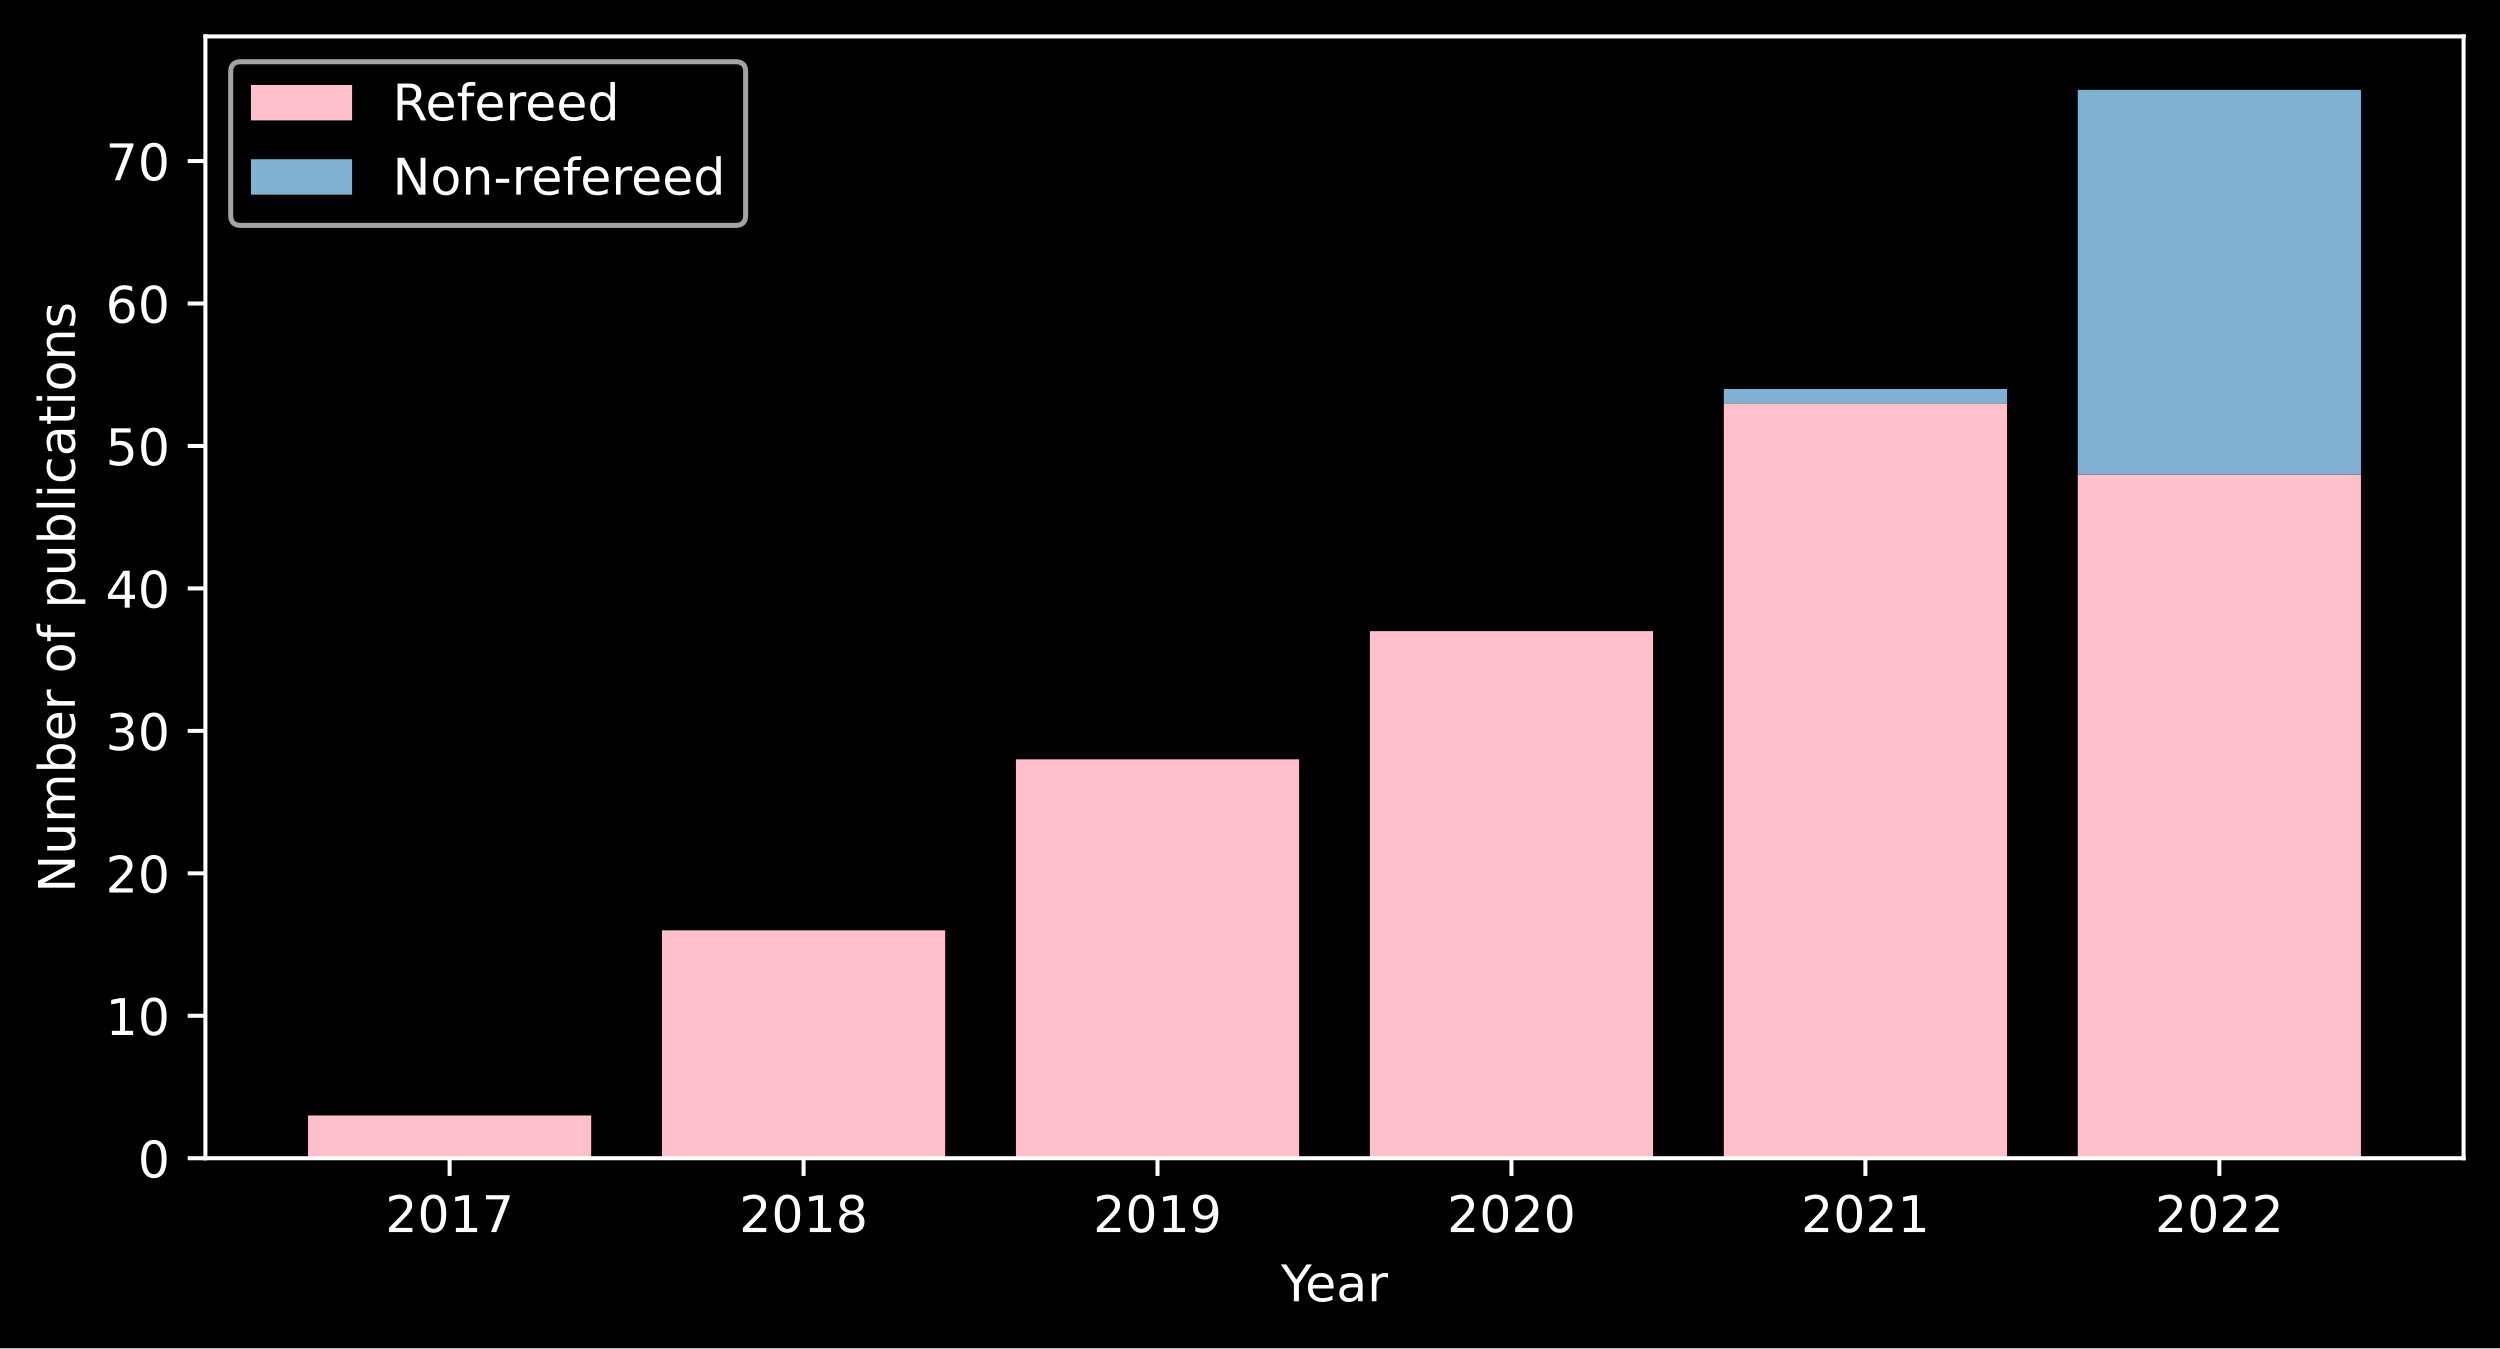
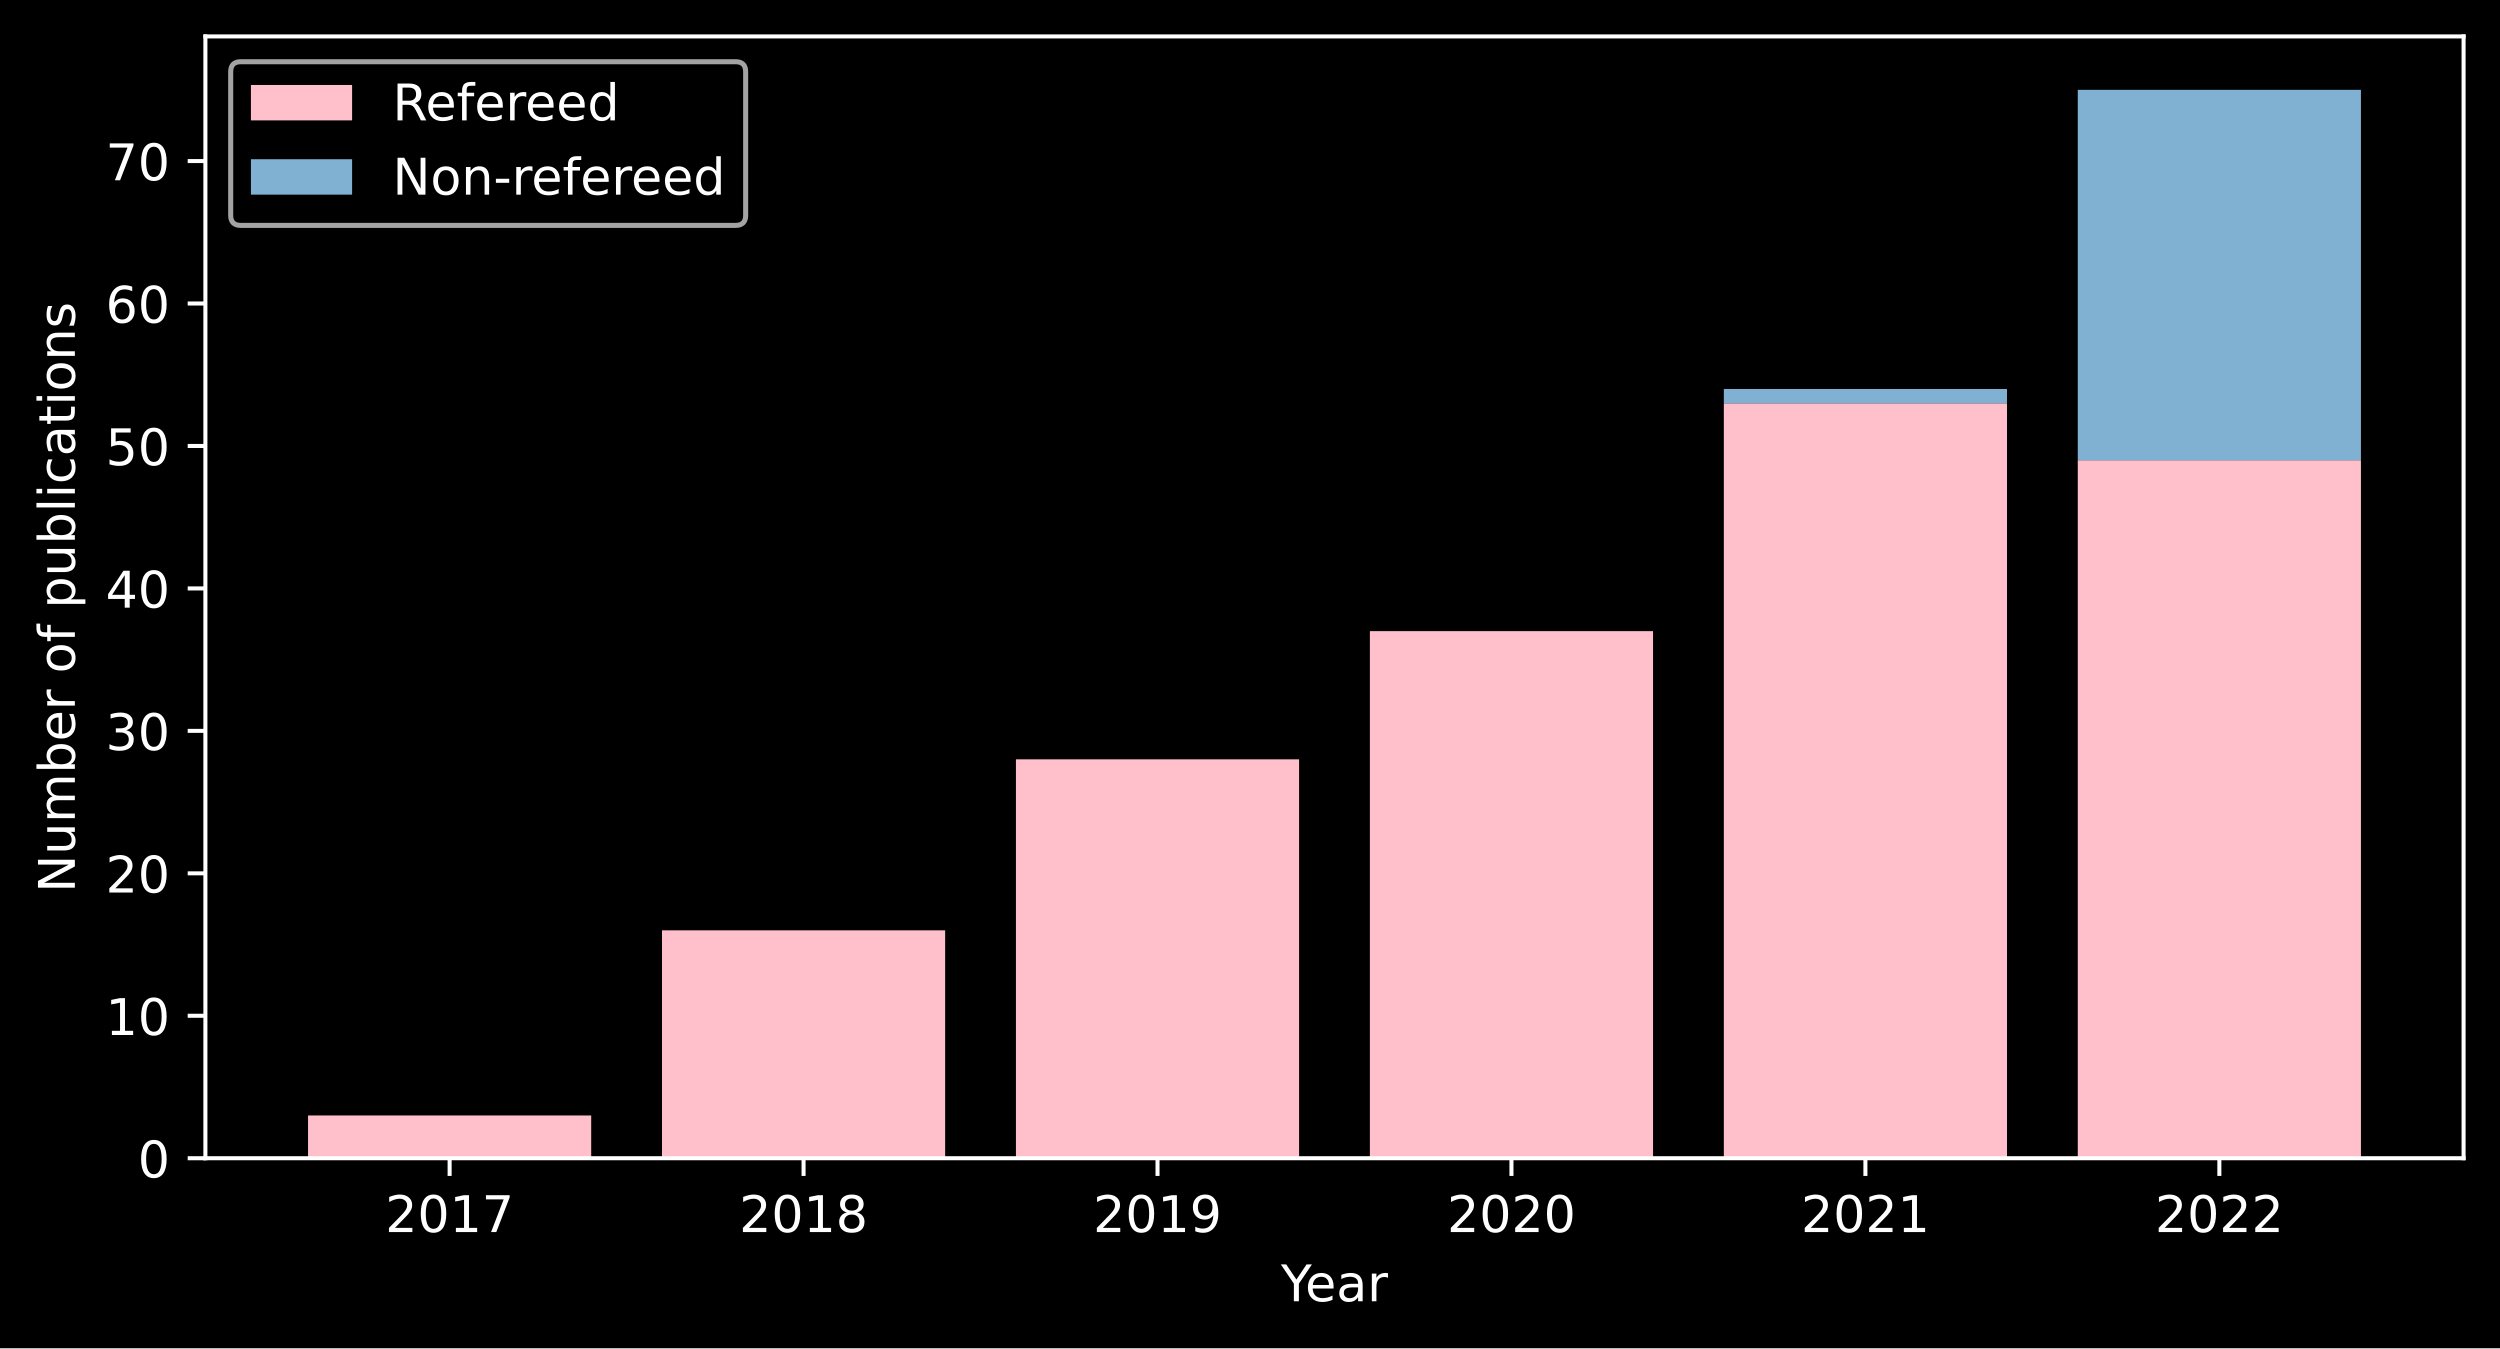
<svg xmlns="http://www.w3.org/2000/svg" xmlns:xlink="http://www.w3.org/1999/xlink" width="494.203pt" height="266.516pt" viewBox="0 0 494.203 266.516" version="1.1">
  <defs>
    <style type="text/css">*{stroke-linejoin: round; stroke-linecap: butt}</style>
  </defs>
  <g id="figure_1">
    <g id="patch_1">
      <path d="M 0 266.516  L 494.203 266.516  L 494.203 0  L 0 0  z " />
    </g>
    <g id="axes_1">
      <g id="patch_2">
        <path d="M 40.603 228.96  L 487.003 228.96  L 487.003 7.2  L 40.603 7.2  z " />
      </g>
      <g id="patch_3">
-         <path d="M 410.737 228.96  L 466.712 228.96  L 466.712 93.792  L 410.737 93.792  z " clip-path="url(#p5347e12f03)" style="fill: #ffc0cb" />
+         <path d="M 410.737 228.96  L 466.712 228.96  L 466.712 90.976  L 410.737 90.976  z " clip-path="url(#ped2f31fbab)" style="fill: #ffc0cb" />
      </g>
      <g id="patch_4">
-         <path d="M 340.769 228.96  L 396.744 228.96  L 396.744 79.712  L 340.769 79.712  z " clip-path="url(#p5347e12f03)" style="fill: #ffc0cb" />
+         <path d="M 340.769 228.96  L 396.744 228.96  L 396.744 79.712  L 340.769 79.712  z " clip-path="url(#ped2f31fbab)" style="fill: #ffc0cb" />
      </g>
      <g id="patch_5">
-         <path d="M 270.8 228.96  L 326.775 228.96  L 326.775 124.768  L 270.8 124.768  z " clip-path="url(#p5347e12f03)" style="fill: #ffc0cb" />
+         <path d="M 270.8 228.96  L 326.775 228.96  L 326.775 124.768  L 270.8 124.768  z " clip-path="url(#ped2f31fbab)" style="fill: #ffc0cb" />
      </g>
      <g id="patch_6">
-         <path d="M 200.831 228.96  L 256.806 228.96  L 256.806 150.112  L 200.831 150.112  z " clip-path="url(#p5347e12f03)" style="fill: #ffc0cb" />
+         <path d="M 200.831 228.96  L 256.806 228.96  L 256.806 150.112  L 200.831 150.112  z " clip-path="url(#ped2f31fbab)" style="fill: #ffc0cb" />
      </g>
      <g id="patch_7">
-         <path d="M 130.863 228.96  L 186.838 228.96  L 186.838 183.904  L 130.863 183.904  z " clip-path="url(#p5347e12f03)" style="fill: #ffc0cb" />
+         <path d="M 130.863 228.96  L 186.838 228.96  L 186.838 183.904  L 130.863 183.904  z " clip-path="url(#ped2f31fbab)" style="fill: #ffc0cb" />
      </g>
      <g id="patch_8">
-         <path d="M 60.894 228.96  L 116.869 228.96  L 116.869 220.512  L 60.894 220.512  z " clip-path="url(#p5347e12f03)" style="fill: #ffc0cb" />
+         <path d="M 60.894 228.96  L 116.869 228.96  L 116.869 220.512  L 60.894 220.512  z " clip-path="url(#ped2f31fbab)" style="fill: #ffc0cb" />
      </g>
      <g id="patch_9">
-         <path d="M 410.737 93.792  L 466.712 93.792  L 466.712 17.76  L 410.737 17.76  z " clip-path="url(#p5347e12f03)" style="fill: #81b1d2" />
+         <path d="M 410.737 90.976  L 466.712 90.976  L 466.712 17.76  L 410.737 17.76  z " clip-path="url(#ped2f31fbab)" style="fill: #81b1d2" />
      </g>
      <g id="patch_10">
-         <path d="M 340.769 79.712  L 396.744 79.712  L 396.744 76.896  L 340.769 76.896  z " clip-path="url(#p5347e12f03)" style="fill: #81b1d2" />
+         <path d="M 340.769 79.712  L 396.744 79.712  L 396.744 76.896  L 340.769 76.896  z " clip-path="url(#ped2f31fbab)" style="fill: #81b1d2" />
      </g>
      <g id="patch_11">
-         <path d="M 270.8 124.768  L 326.775 124.768  L 326.775 124.768  L 270.8 124.768  z " clip-path="url(#p5347e12f03)" style="fill: #81b1d2" />
+         <path d="M 270.8 124.768  L 326.775 124.768  L 326.775 124.768  L 270.8 124.768  z " clip-path="url(#ped2f31fbab)" style="fill: #81b1d2" />
      </g>
      <g id="patch_12">
-         <path d="M 200.831 150.112  L 256.806 150.112  L 256.806 150.112  L 200.831 150.112  z " clip-path="url(#p5347e12f03)" style="fill: #81b1d2" />
+         <path d="M 200.831 150.112  L 256.806 150.112  L 256.806 150.112  L 200.831 150.112  z " clip-path="url(#ped2f31fbab)" style="fill: #81b1d2" />
      </g>
      <g id="patch_13">
-         <path d="M 130.863 183.904  L 186.838 183.904  L 186.838 183.904  L 130.863 183.904  z " clip-path="url(#p5347e12f03)" style="fill: #81b1d2" />
+         <path d="M 130.863 183.904  L 186.838 183.904  L 186.838 183.904  L 130.863 183.904  z " clip-path="url(#ped2f31fbab)" style="fill: #81b1d2" />
      </g>
      <g id="patch_14">
-         <path d="M 60.894 220.512  L 116.869 220.512  L 116.869 220.512  L 60.894 220.512  z " clip-path="url(#p5347e12f03)" style="fill: #81b1d2" />
+         <path d="M 60.894 220.512  L 116.869 220.512  L 116.869 220.512  L 60.894 220.512  z " clip-path="url(#ped2f31fbab)" style="fill: #81b1d2" />
      </g>
      <g id="matplotlib.axis_1">
        <g id="xtick_1">
          <g id="line2d_1">
            <defs>
-               <path id="m7756081370" d="M 0 0  L 0 3.5  " style="stroke: #ffffff; stroke-width: 0.8" />
-             </defs>
-             <g>
-               <use xlink:href="#m7756081370" x="438.725" y="228.96" style="fill: #ffffff; stroke: #ffffff; stroke-width: 0.8" />
+               <path id="mdf591e18d3" d="M 0 0  L 0 3.5  " style="stroke: #ffffff; stroke-width: 0.8" />
+             </defs>
+             <g>
+               <use xlink:href="#mdf591e18d3" x="438.725" y="228.96" style="fill: #ffffff; stroke: #ffffff; stroke-width: 0.8" />
            </g>
          </g>
          <g id="text_1">
            <g style="fill: #ffffff" transform="translate(425.9998 243.5584) scale(0.1 -0.1)">
              <defs>
                <path id="DejaVuSans-32" d="M 1228 531  L 3431 531  L 3431 0  L 469 0  L 469 531  Q 828 903 1448 1529  Q 2069 2156 2228 2338  Q 2531 2678 2651 2914  Q 2772 3150 2772 3378  Q 2772 3750 2511 3984  Q 2250 4219 1831 4219  Q 1534 4219 1204 4116  Q 875 4013 500 3803  L 500 4441  Q 881 4594 1212 4672  Q 1544 4750 1819 4750  Q 2544 4750 2975 4387  Q 3406 4025 3406 3419  Q 3406 3131 3298 2873  Q 3191 2616 2906 2266  Q 2828 2175 2409 1742  Q 1991 1309 1228 531  z " transform="scale(0.015625)" />
                <path id="DejaVuSans-30" d="M 2034 4250  Q 1547 4250 1301 3770  Q 1056 3291 1056 2328  Q 1056 1369 1301 889  Q 1547 409 2034 409  Q 2525 409 2770 889  Q 3016 1369 3016 2328  Q 3016 3291 2770 3770  Q 2525 4250 2034 4250  z M 2034 4750  Q 2819 4750 3233 4129  Q 3647 3509 3647 2328  Q 3647 1150 3233 529  Q 2819 -91 2034 -91  Q 1250 -91 836 529  Q 422 1150 422 2328  Q 422 3509 836 4129  Q 1250 4750 2034 4750  z " transform="scale(0.015625)" />
              </defs>
              <use xlink:href="#DejaVuSans-32" />
              <use xlink:href="#DejaVuSans-30" x="63.623" />
              <use xlink:href="#DejaVuSans-32" x="127.246" />
              <use xlink:href="#DejaVuSans-32" x="190.869" />
            </g>
          </g>
        </g>
        <g id="xtick_2">
          <g id="line2d_2">
            <g>
-               <use xlink:href="#m7756081370" x="368.756" y="228.96" style="fill: #ffffff; stroke: #ffffff; stroke-width: 0.8" />
+               <use xlink:href="#mdf591e18d3" x="368.756" y="228.96" style="fill: #ffffff; stroke: #ffffff; stroke-width: 0.8" />
            </g>
          </g>
          <g id="text_2">
            <g style="fill: #ffffff" transform="translate(356.0311 243.5584) scale(0.1 -0.1)">
              <defs>
                <path id="DejaVuSans-31" d="M 794 531  L 1825 531  L 1825 4091  L 703 3866  L 703 4441  L 1819 4666  L 2450 4666  L 2450 531  L 3481 531  L 3481 0  L 794 0  L 794 531  z " transform="scale(0.015625)" />
              </defs>
              <use xlink:href="#DejaVuSans-32" />
              <use xlink:href="#DejaVuSans-30" x="63.623" />
              <use xlink:href="#DejaVuSans-32" x="127.246" />
              <use xlink:href="#DejaVuSans-31" x="190.869" />
            </g>
          </g>
        </g>
        <g id="xtick_3">
          <g id="line2d_3">
            <g>
-               <use xlink:href="#m7756081370" x="298.787" y="228.96" style="fill: #ffffff; stroke: #ffffff; stroke-width: 0.8" />
+               <use xlink:href="#mdf591e18d3" x="298.787" y="228.96" style="fill: #ffffff; stroke: #ffffff; stroke-width: 0.8" />
            </g>
          </g>
          <g id="text_3">
            <g style="fill: #ffffff" transform="translate(286.0625 243.5584) scale(0.1 -0.1)">
              <use xlink:href="#DejaVuSans-32" />
              <use xlink:href="#DejaVuSans-30" x="63.623" />
              <use xlink:href="#DejaVuSans-32" x="127.246" />
              <use xlink:href="#DejaVuSans-30" x="190.869" />
            </g>
          </g>
        </g>
        <g id="xtick_4">
          <g id="line2d_4">
            <g>
-               <use xlink:href="#m7756081370" x="228.819" y="228.96" style="fill: #ffffff; stroke: #ffffff; stroke-width: 0.8" />
+               <use xlink:href="#mdf591e18d3" x="228.819" y="228.96" style="fill: #ffffff; stroke: #ffffff; stroke-width: 0.8" />
            </g>
          </g>
          <g id="text_4">
            <g style="fill: #ffffff" transform="translate(216.0938 243.5584) scale(0.1 -0.1)">
              <defs>
                <path id="DejaVuSans-39" d="M 703 97  L 703 672  Q 941 559 1184 500  Q 1428 441 1663 441  Q 2288 441 2617 861  Q 2947 1281 2994 2138  Q 2813 1869 2534 1725  Q 2256 1581 1919 1581  Q 1219 1581 811 2004  Q 403 2428 403 3163  Q 403 3881 828 4315  Q 1253 4750 1959 4750  Q 2769 4750 3195 4129  Q 3622 3509 3622 2328  Q 3622 1225 3098 567  Q 2575 -91 1691 -91  Q 1453 -91 1209 -44  Q 966 3 703 97  z M 1959 2075  Q 2384 2075 2632 2365  Q 2881 2656 2881 3163  Q 2881 3666 2632 3958  Q 2384 4250 1959 4250  Q 1534 4250 1286 3958  Q 1038 3666 1038 3163  Q 1038 2656 1286 2365  Q 1534 2075 1959 2075  z " transform="scale(0.015625)" />
              </defs>
              <use xlink:href="#DejaVuSans-32" />
              <use xlink:href="#DejaVuSans-30" x="63.623" />
              <use xlink:href="#DejaVuSans-31" x="127.246" />
              <use xlink:href="#DejaVuSans-39" x="190.869" />
            </g>
          </g>
        </g>
        <g id="xtick_5">
          <g id="line2d_5">
            <g>
-               <use xlink:href="#m7756081370" x="158.85" y="228.96" style="fill: #ffffff; stroke: #ffffff; stroke-width: 0.8" />
+               <use xlink:href="#mdf591e18d3" x="158.85" y="228.96" style="fill: #ffffff; stroke: #ffffff; stroke-width: 0.8" />
            </g>
          </g>
          <g id="text_5">
            <g style="fill: #ffffff" transform="translate(146.1251 243.5584) scale(0.1 -0.1)">
              <defs>
                <path id="DejaVuSans-38" d="M 2034 2216  Q 1584 2216 1326 1975  Q 1069 1734 1069 1313  Q 1069 891 1326 650  Q 1584 409 2034 409  Q 2484 409 2743 651  Q 3003 894 3003 1313  Q 3003 1734 2745 1975  Q 2488 2216 2034 2216  z M 1403 2484  Q 997 2584 770 2862  Q 544 3141 544 3541  Q 544 4100 942 4425  Q 1341 4750 2034 4750  Q 2731 4750 3128 4425  Q 3525 4100 3525 3541  Q 3525 3141 3298 2862  Q 3072 2584 2669 2484  Q 3125 2378 3379 2068  Q 3634 1759 3634 1313  Q 3634 634 3220 271  Q 2806 -91 2034 -91  Q 1263 -91 848 271  Q 434 634 434 1313  Q 434 1759 690 2068  Q 947 2378 1403 2484  z M 1172 3481  Q 1172 3119 1398 2916  Q 1625 2713 2034 2713  Q 2441 2713 2670 2916  Q 2900 3119 2900 3481  Q 2900 3844 2670 4047  Q 2441 4250 2034 4250  Q 1625 4250 1398 4047  Q 1172 3844 1172 3481  z " transform="scale(0.015625)" />
              </defs>
              <use xlink:href="#DejaVuSans-32" />
              <use xlink:href="#DejaVuSans-30" x="63.623" />
              <use xlink:href="#DejaVuSans-31" x="127.246" />
              <use xlink:href="#DejaVuSans-38" x="190.869" />
            </g>
          </g>
        </g>
        <g id="xtick_6">
          <g id="line2d_6">
            <g>
-               <use xlink:href="#m7756081370" x="88.881" y="228.96" style="fill: #ffffff; stroke: #ffffff; stroke-width: 0.8" />
+               <use xlink:href="#mdf591e18d3" x="88.881" y="228.96" style="fill: #ffffff; stroke: #ffffff; stroke-width: 0.8" />
            </g>
          </g>
          <g id="text_6">
            <g style="fill: #ffffff" transform="translate(76.1565 243.5584) scale(0.1 -0.1)">
              <defs>
                <path id="DejaVuSans-37" d="M 525 4666  L 3525 4666  L 3525 4397  L 1831 0  L 1172 0  L 2766 4134  L 525 4134  L 525 4666  z " transform="scale(0.015625)" />
              </defs>
              <use xlink:href="#DejaVuSans-32" />
              <use xlink:href="#DejaVuSans-30" x="63.623" />
              <use xlink:href="#DejaVuSans-31" x="127.246" />
              <use xlink:href="#DejaVuSans-37" x="190.869" />
            </g>
          </g>
        </g>
        <g id="text_7">
          <g style="fill: #ffffff" transform="translate(253.2156 257.2366) scale(0.1 -0.1)">
            <defs>
              <path id="DejaVuSans-59" d="M -13 4666  L 666 4666  L 1959 2747  L 3244 4666  L 3922 4666  L 2272 2222  L 2272 0  L 1638 0  L 1638 2222  L -13 4666  z " transform="scale(0.015625)" />
              <path id="DejaVuSans-65" d="M 3597 1894  L 3597 1613  L 953 1613  Q 991 1019 1311 708  Q 1631 397 2203 397  Q 2534 397 2845 478  Q 3156 559 3463 722  L 3463 178  Q 3153 47 2828 -22  Q 2503 -91 2169 -91  Q 1331 -91 842 396  Q 353 884 353 1716  Q 353 2575 817 3079  Q 1281 3584 2069 3584  Q 2775 3584 3186 3129  Q 3597 2675 3597 1894  z M 3022 2063  Q 3016 2534 2758 2815  Q 2500 3097 2075 3097  Q 1594 3097 1305 2825  Q 1016 2553 972 2059  L 3022 2063  z " transform="scale(0.015625)" />
              <path id="DejaVuSans-61" d="M 2194 1759  Q 1497 1759 1228 1600  Q 959 1441 959 1056  Q 959 750 1161 570  Q 1363 391 1709 391  Q 2188 391 2477 730  Q 2766 1069 2766 1631  L 2766 1759  L 2194 1759  z M 3341 1997  L 3341 0  L 2766 0  L 2766 531  Q 2569 213 2275 61  Q 1981 -91 1556 -91  Q 1019 -91 701 211  Q 384 513 384 1019  Q 384 1609 779 1909  Q 1175 2209 1959 2209  L 2766 2209  L 2766 2266  Q 2766 2663 2505 2880  Q 2244 3097 1772 3097  Q 1472 3097 1187 3025  Q 903 2953 641 2809  L 641 3341  Q 956 3463 1253 3523  Q 1550 3584 1831 3584  Q 2591 3584 2966 3190  Q 3341 2797 3341 1997  z " transform="scale(0.015625)" />
              <path id="DejaVuSans-72" d="M 2631 2963  Q 2534 3019 2420 3045  Q 2306 3072 2169 3072  Q 1681 3072 1420 2755  Q 1159 2438 1159 1844  L 1159 0  L 581 0  L 581 3500  L 1159 3500  L 1159 2956  Q 1341 3275 1631 3429  Q 1922 3584 2338 3584  Q 2397 3584 2469 3576  Q 2541 3569 2628 3553  L 2631 2963  z " transform="scale(0.015625)" />
            </defs>
            <use xlink:href="#DejaVuSans-59" />
            <use xlink:href="#DejaVuSans-65" x="47.834" />
            <use xlink:href="#DejaVuSans-61" x="109.357" />
            <use xlink:href="#DejaVuSans-72" x="170.637" />
          </g>
        </g>
      </g>
      <g id="matplotlib.axis_2">
        <g id="ytick_1">
          <g id="line2d_7">
            <defs>
-               <path id="ma1abb36fa7" d="M 0 0  L -3.5 0  " style="stroke: #ffffff; stroke-width: 0.8" />
-             </defs>
-             <g>
-               <use xlink:href="#ma1abb36fa7" x="40.603" y="228.96" style="fill: #ffffff; stroke: #ffffff; stroke-width: 0.8" />
+               <path id="m769077fd96" d="M 0 0  L -3.5 0  " style="stroke: #ffffff; stroke-width: 0.8" />
+             </defs>
+             <g>
+               <use xlink:href="#m769077fd96" x="40.603" y="228.96" style="fill: #ffffff; stroke: #ffffff; stroke-width: 0.8" />
            </g>
          </g>
          <g id="text_8">
            <g style="fill: #ffffff" transform="translate(27.24063 232.7592) scale(0.1 -0.1)">
              <use xlink:href="#DejaVuSans-30" />
            </g>
          </g>
        </g>
        <g id="ytick_2">
          <g id="line2d_8">
            <g>
-               <use xlink:href="#ma1abb36fa7" x="40.603" y="200.8" style="fill: #ffffff; stroke: #ffffff; stroke-width: 0.8" />
+               <use xlink:href="#m769077fd96" x="40.603" y="200.8" style="fill: #ffffff; stroke: #ffffff; stroke-width: 0.8" />
            </g>
          </g>
          <g id="text_9">
            <g style="fill: #ffffff" transform="translate(20.87813 204.5992) scale(0.1 -0.1)">
              <use xlink:href="#DejaVuSans-31" />
              <use xlink:href="#DejaVuSans-30" x="63.623" />
            </g>
          </g>
        </g>
        <g id="ytick_3">
          <g id="line2d_9">
            <g>
-               <use xlink:href="#ma1abb36fa7" x="40.603" y="172.64" style="fill: #ffffff; stroke: #ffffff; stroke-width: 0.8" />
+               <use xlink:href="#m769077fd96" x="40.603" y="172.64" style="fill: #ffffff; stroke: #ffffff; stroke-width: 0.8" />
            </g>
          </g>
          <g id="text_10">
            <g style="fill: #ffffff" transform="translate(20.87813 176.4392) scale(0.1 -0.1)">
              <use xlink:href="#DejaVuSans-32" />
              <use xlink:href="#DejaVuSans-30" x="63.623" />
            </g>
          </g>
        </g>
        <g id="ytick_4">
          <g id="line2d_10">
            <g>
-               <use xlink:href="#ma1abb36fa7" x="40.603" y="144.48" style="fill: #ffffff; stroke: #ffffff; stroke-width: 0.8" />
+               <use xlink:href="#m769077fd96" x="40.603" y="144.48" style="fill: #ffffff; stroke: #ffffff; stroke-width: 0.8" />
            </g>
          </g>
          <g id="text_11">
            <g style="fill: #ffffff" transform="translate(20.87813 148.2792) scale(0.1 -0.1)">
              <defs>
                <path id="DejaVuSans-33" d="M 2597 2516  Q 3050 2419 3304 2112  Q 3559 1806 3559 1356  Q 3559 666 3084 287  Q 2609 -91 1734 -91  Q 1441 -91 1130 -33  Q 819 25 488 141  L 488 750  Q 750 597 1062 519  Q 1375 441 1716 441  Q 2309 441 2620 675  Q 2931 909 2931 1356  Q 2931 1769 2642 2001  Q 2353 2234 1838 2234  L 1294 2234  L 1294 2753  L 1863 2753  Q 2328 2753 2575 2939  Q 2822 3125 2822 3475  Q 2822 3834 2567 4026  Q 2313 4219 1838 4219  Q 1578 4219 1281 4162  Q 984 4106 628 3988  L 628 4550  Q 988 4650 1302 4700  Q 1616 4750 1894 4750  Q 2613 4750 3031 4423  Q 3450 4097 3450 3541  Q 3450 3153 3228 2886  Q 3006 2619 2597 2516  z " transform="scale(0.015625)" />
              </defs>
              <use xlink:href="#DejaVuSans-33" />
              <use xlink:href="#DejaVuSans-30" x="63.623" />
            </g>
          </g>
        </g>
        <g id="ytick_5">
          <g id="line2d_11">
            <g>
-               <use xlink:href="#ma1abb36fa7" x="40.603" y="116.32" style="fill: #ffffff; stroke: #ffffff; stroke-width: 0.8" />
+               <use xlink:href="#m769077fd96" x="40.603" y="116.32" style="fill: #ffffff; stroke: #ffffff; stroke-width: 0.8" />
            </g>
          </g>
          <g id="text_12">
            <g style="fill: #ffffff" transform="translate(20.87813 120.1192) scale(0.1 -0.1)">
              <defs>
                <path id="DejaVuSans-34" d="M 2419 4116  L 825 1625  L 2419 1625  L 2419 4116  z M 2253 4666  L 3047 4666  L 3047 1625  L 3713 1625  L 3713 1100  L 3047 1100  L 3047 0  L 2419 0  L 2419 1100  L 313 1100  L 313 1709  L 2253 4666  z " transform="scale(0.015625)" />
              </defs>
              <use xlink:href="#DejaVuSans-34" />
              <use xlink:href="#DejaVuSans-30" x="63.623" />
            </g>
          </g>
        </g>
        <g id="ytick_6">
          <g id="line2d_12">
            <g>
-               <use xlink:href="#ma1abb36fa7" x="40.603" y="88.16" style="fill: #ffffff; stroke: #ffffff; stroke-width: 0.8" />
+               <use xlink:href="#m769077fd96" x="40.603" y="88.16" style="fill: #ffffff; stroke: #ffffff; stroke-width: 0.8" />
            </g>
          </g>
          <g id="text_13">
            <g style="fill: #ffffff" transform="translate(20.87813 91.95922) scale(0.1 -0.1)">
              <defs>
                <path id="DejaVuSans-35" d="M 691 4666  L 3169 4666  L 3169 4134  L 1269 4134  L 1269 2991  Q 1406 3038 1543 3061  Q 1681 3084 1819 3084  Q 2600 3084 3056 2656  Q 3513 2228 3513 1497  Q 3513 744 3044 326  Q 2575 -91 1722 -91  Q 1428 -91 1123 -41  Q 819 9 494 109  L 494 744  Q 775 591 1075 516  Q 1375 441 1709 441  Q 2250 441 2565 725  Q 2881 1009 2881 1497  Q 2881 1984 2565 2268  Q 2250 2553 1709 2553  Q 1456 2553 1204 2497  Q 953 2441 691 2322  L 691 4666  z " transform="scale(0.015625)" />
              </defs>
              <use xlink:href="#DejaVuSans-35" />
              <use xlink:href="#DejaVuSans-30" x="63.623" />
            </g>
          </g>
        </g>
        <g id="ytick_7">
          <g id="line2d_13">
            <g>
-               <use xlink:href="#ma1abb36fa7" x="40.603" y="60" style="fill: #ffffff; stroke: #ffffff; stroke-width: 0.8" />
+               <use xlink:href="#m769077fd96" x="40.603" y="60" style="fill: #ffffff; stroke: #ffffff; stroke-width: 0.8" />
            </g>
          </g>
          <g id="text_14">
            <g style="fill: #ffffff" transform="translate(20.87813 63.79922) scale(0.1 -0.1)">
              <defs>
                <path id="DejaVuSans-36" d="M 2113 2584  Q 1688 2584 1439 2293  Q 1191 2003 1191 1497  Q 1191 994 1439 701  Q 1688 409 2113 409  Q 2538 409 2786 701  Q 3034 994 3034 1497  Q 3034 2003 2786 2293  Q 2538 2584 2113 2584  z M 3366 4563  L 3366 3988  Q 3128 4100 2886 4159  Q 2644 4219 2406 4219  Q 1781 4219 1451 3797  Q 1122 3375 1075 2522  Q 1259 2794 1537 2939  Q 1816 3084 2150 3084  Q 2853 3084 3261 2657  Q 3669 2231 3669 1497  Q 3669 778 3244 343  Q 2819 -91 2113 -91  Q 1303 -91 875 529  Q 447 1150 447 2328  Q 447 3434 972 4092  Q 1497 4750 2381 4750  Q 2619 4750 2861 4703  Q 3103 4656 3366 4563  z " transform="scale(0.015625)" />
              </defs>
              <use xlink:href="#DejaVuSans-36" />
              <use xlink:href="#DejaVuSans-30" x="63.623" />
            </g>
          </g>
        </g>
        <g id="ytick_8">
          <g id="line2d_14">
            <g>
-               <use xlink:href="#ma1abb36fa7" x="40.603" y="31.84" style="fill: #ffffff; stroke: #ffffff; stroke-width: 0.8" />
+               <use xlink:href="#m769077fd96" x="40.603" y="31.84" style="fill: #ffffff; stroke: #ffffff; stroke-width: 0.8" />
            </g>
          </g>
          <g id="text_15">
            <g style="fill: #ffffff" transform="translate(20.87813 35.63922) scale(0.1 -0.1)">
              <use xlink:href="#DejaVuSans-37" />
              <use xlink:href="#DejaVuSans-30" x="63.623" />
            </g>
          </g>
        </g>
        <g id="text_16">
          <g style="fill: #ffffff" transform="translate(14.79844 176.4542) rotate(-90) scale(0.1 -0.1)">
            <defs>
              <path id="DejaVuSans-4e" d="M 628 4666  L 1478 4666  L 3547 763  L 3547 4666  L 4159 4666  L 4159 0  L 3309 0  L 1241 3903  L 1241 0  L 628 0  L 628 4666  z " transform="scale(0.015625)" />
              <path id="DejaVuSans-75" d="M 544 1381  L 544 3500  L 1119 3500  L 1119 1403  Q 1119 906 1312 657  Q 1506 409 1894 409  Q 2359 409 2629 706  Q 2900 1003 2900 1516  L 2900 3500  L 3475 3500  L 3475 0  L 2900 0  L 2900 538  Q 2691 219 2414 64  Q 2138 -91 1772 -91  Q 1169 -91 856 284  Q 544 659 544 1381  z M 1991 3584  L 1991 3584  z " transform="scale(0.015625)" />
              <path id="DejaVuSans-6d" d="M 3328 2828  Q 3544 3216 3844 3400  Q 4144 3584 4550 3584  Q 5097 3584 5394 3201  Q 5691 2819 5691 2113  L 5691 0  L 5113 0  L 5113 2094  Q 5113 2597 4934 2840  Q 4756 3084 4391 3084  Q 3944 3084 3684 2787  Q 3425 2491 3425 1978  L 3425 0  L 2847 0  L 2847 2094  Q 2847 2600 2669 2842  Q 2491 3084 2119 3084  Q 1678 3084 1418 2786  Q 1159 2488 1159 1978  L 1159 0  L 581 0  L 581 3500  L 1159 3500  L 1159 2956  Q 1356 3278 1631 3431  Q 1906 3584 2284 3584  Q 2666 3584 2933 3390  Q 3200 3197 3328 2828  z " transform="scale(0.015625)" />
              <path id="DejaVuSans-62" d="M 3116 1747  Q 3116 2381 2855 2742  Q 2594 3103 2138 3103  Q 1681 3103 1420 2742  Q 1159 2381 1159 1747  Q 1159 1113 1420 752  Q 1681 391 2138 391  Q 2594 391 2855 752  Q 3116 1113 3116 1747  z M 1159 2969  Q 1341 3281 1617 3432  Q 1894 3584 2278 3584  Q 2916 3584 3314 3078  Q 3713 2572 3713 1747  Q 3713 922 3314 415  Q 2916 -91 2278 -91  Q 1894 -91 1617 61  Q 1341 213 1159 525  L 1159 0  L 581 0  L 581 4863  L 1159 4863  L 1159 2969  z " transform="scale(0.015625)" />
              <path id="DejaVuSans-20" transform="scale(0.015625)" />
              <path id="DejaVuSans-6f" d="M 1959 3097  Q 1497 3097 1228 2736  Q 959 2375 959 1747  Q 959 1119 1226 758  Q 1494 397 1959 397  Q 2419 397 2687 759  Q 2956 1122 2956 1747  Q 2956 2369 2687 2733  Q 2419 3097 1959 3097  z M 1959 3584  Q 2709 3584 3137 3096  Q 3566 2609 3566 1747  Q 3566 888 3137 398  Q 2709 -91 1959 -91  Q 1206 -91 779 398  Q 353 888 353 1747  Q 353 2609 779 3096  Q 1206 3584 1959 3584  z " transform="scale(0.015625)" />
              <path id="DejaVuSans-66" d="M 2375 4863  L 2375 4384  L 1825 4384  Q 1516 4384 1395 4259  Q 1275 4134 1275 3809  L 1275 3500  L 2222 3500  L 2222 3053  L 1275 3053  L 1275 0  L 697 0  L 697 3053  L 147 3053  L 147 3500  L 697 3500  L 697 3744  Q 697 4328 969 4595  Q 1241 4863 1831 4863  L 2375 4863  z " transform="scale(0.015625)" />
              <path id="DejaVuSans-70" d="M 1159 525  L 1159 -1331  L 581 -1331  L 581 3500  L 1159 3500  L 1159 2969  Q 1341 3281 1617 3432  Q 1894 3584 2278 3584  Q 2916 3584 3314 3078  Q 3713 2572 3713 1747  Q 3713 922 3314 415  Q 2916 -91 2278 -91  Q 1894 -91 1617 61  Q 1341 213 1159 525  z M 3116 1747  Q 3116 2381 2855 2742  Q 2594 3103 2138 3103  Q 1681 3103 1420 2742  Q 1159 2381 1159 1747  Q 1159 1113 1420 752  Q 1681 391 2138 391  Q 2594 391 2855 752  Q 3116 1113 3116 1747  z " transform="scale(0.015625)" />
              <path id="DejaVuSans-6c" d="M 603 4863  L 1178 4863  L 1178 0  L 603 0  L 603 4863  z " transform="scale(0.015625)" />
              <path id="DejaVuSans-69" d="M 603 3500  L 1178 3500  L 1178 0  L 603 0  L 603 3500  z M 603 4863  L 1178 4863  L 1178 4134  L 603 4134  L 603 4863  z " transform="scale(0.015625)" />
              <path id="DejaVuSans-63" d="M 3122 3366  L 3122 2828  Q 2878 2963 2633 3030  Q 2388 3097 2138 3097  Q 1578 3097 1268 2742  Q 959 2388 959 1747  Q 959 1106 1268 751  Q 1578 397 2138 397  Q 2388 397 2633 464  Q 2878 531 3122 666  L 3122 134  Q 2881 22 2623 -34  Q 2366 -91 2075 -91  Q 1284 -91 818 406  Q 353 903 353 1747  Q 353 2603 823 3093  Q 1294 3584 2113 3584  Q 2378 3584 2631 3529  Q 2884 3475 3122 3366  z " transform="scale(0.015625)" />
              <path id="DejaVuSans-74" d="M 1172 4494  L 1172 3500  L 2356 3500  L 2356 3053  L 1172 3053  L 1172 1153  Q 1172 725 1289 603  Q 1406 481 1766 481  L 2356 481  L 2356 0  L 1766 0  Q 1100 0 847 248  Q 594 497 594 1153  L 594 3053  L 172 3053  L 172 3500  L 594 3500  L 594 4494  L 1172 4494  z " transform="scale(0.015625)" />
              <path id="DejaVuSans-6e" d="M 3513 2113  L 3513 0  L 2938 0  L 2938 2094  Q 2938 2591 2744 2837  Q 2550 3084 2163 3084  Q 1697 3084 1428 2787  Q 1159 2491 1159 1978  L 1159 0  L 581 0  L 581 3500  L 1159 3500  L 1159 2956  Q 1366 3272 1645 3428  Q 1925 3584 2291 3584  Q 2894 3584 3203 3211  Q 3513 2838 3513 2113  z " transform="scale(0.015625)" />
              <path id="DejaVuSans-73" d="M 2834 3397  L 2834 2853  Q 2591 2978 2328 3040  Q 2066 3103 1784 3103  Q 1356 3103 1142 2972  Q 928 2841 928 2578  Q 928 2378 1081 2264  Q 1234 2150 1697 2047  L 1894 2003  Q 2506 1872 2764 1633  Q 3022 1394 3022 966  Q 3022 478 2636 193  Q 2250 -91 1575 -91  Q 1294 -91 989 -36  Q 684 19 347 128  L 347 722  Q 666 556 975 473  Q 1284 391 1588 391  Q 1994 391 2212 530  Q 2431 669 2431 922  Q 2431 1156 2273 1281  Q 2116 1406 1581 1522  L 1381 1569  Q 847 1681 609 1914  Q 372 2147 372 2553  Q 372 3047 722 3315  Q 1072 3584 1716 3584  Q 2034 3584 2315 3537  Q 2597 3491 2834 3397  z " transform="scale(0.015625)" />
            </defs>
            <use xlink:href="#DejaVuSans-4e" />
            <use xlink:href="#DejaVuSans-75" x="74.805" />
            <use xlink:href="#DejaVuSans-6d" x="138.184" />
            <use xlink:href="#DejaVuSans-62" x="235.596" />
            <use xlink:href="#DejaVuSans-65" x="299.072" />
            <use xlink:href="#DejaVuSans-72" x="360.596" />
            <use xlink:href="#DejaVuSans-20" x="401.709" />
            <use xlink:href="#DejaVuSans-6f" x="433.496" />
            <use xlink:href="#DejaVuSans-66" x="494.678" />
            <use xlink:href="#DejaVuSans-20" x="529.883" />
            <use xlink:href="#DejaVuSans-70" x="561.67" />
            <use xlink:href="#DejaVuSans-75" x="625.146" />
            <use xlink:href="#DejaVuSans-62" x="688.525" />
            <use xlink:href="#DejaVuSans-6c" x="752.002" />
            <use xlink:href="#DejaVuSans-69" x="779.785" />
            <use xlink:href="#DejaVuSans-63" x="807.568" />
            <use xlink:href="#DejaVuSans-61" x="862.549" />
            <use xlink:href="#DejaVuSans-74" x="923.828" />
            <use xlink:href="#DejaVuSans-69" x="963.037" />
            <use xlink:href="#DejaVuSans-6f" x="990.82" />
            <use xlink:href="#DejaVuSans-6e" x="1052.002" />
            <use xlink:href="#DejaVuSans-73" x="1115.381" />
          </g>
        </g>
      </g>
      <g id="patch_15">
        <path d="M 40.603 228.96  L 40.603 7.2  " style="fill: none; stroke: #ffffff; stroke-width: 0.8; stroke-linejoin: miter; stroke-linecap: square" />
      </g>
      <g id="patch_16">
        <path d="M 487.003 228.96  L 487.003 7.2  " style="fill: none; stroke: #ffffff; stroke-width: 0.8; stroke-linejoin: miter; stroke-linecap: square" />
      </g>
      <g id="patch_17">
        <path d="M 40.603 228.96  L 487.003 228.96  " style="fill: none; stroke: #ffffff; stroke-width: 0.8; stroke-linejoin: miter; stroke-linecap: square" />
      </g>
      <g id="patch_18">
        <path d="M 40.603 7.2  L 487.003 7.2  " style="fill: none; stroke: #ffffff; stroke-width: 0.8; stroke-linejoin: miter; stroke-linecap: square" />
      </g>
      <g id="legend_1">
        <g id="patch_19">
          <path d="M 47.603 44.556  L 145.402 44.556  Q 147.402 44.556 147.402 42.556  L 147.402 14.2  Q 147.402 12.2 145.402 12.2  L 47.603 12.2  Q 45.603 12.2 45.603 14.2  L 45.603 42.556  Q 45.603 44.556 47.603 44.556  z " style="opacity: 0.8; stroke: #cccccc; stroke-linejoin: miter" />
        </g>
        <g id="patch_20">
          <path d="M 49.603 23.798  L 69.603 23.798  L 69.603 16.798  L 49.603 16.798  z " style="fill: #ffc0cb" />
        </g>
        <g id="text_17">
          <g style="fill: #ffffff" transform="translate(77.60313 23.79844) scale(0.1 -0.1)">
            <defs>
              <path id="DejaVuSans-52" d="M 2841 2188  Q 3044 2119 3236 1894  Q 3428 1669 3622 1275  L 4263 0  L 3584 0  L 2988 1197  Q 2756 1666 2539 1819  Q 2322 1972 1947 1972  L 1259 1972  L 1259 0  L 628 0  L 628 4666  L 2053 4666  Q 2853 4666 3247 4331  Q 3641 3997 3641 3322  Q 3641 2881 3436 2590  Q 3231 2300 2841 2188  z M 1259 4147  L 1259 2491  L 2053 2491  Q 2509 2491 2742 2702  Q 2975 2913 2975 3322  Q 2975 3731 2742 3939  Q 2509 4147 2053 4147  L 1259 4147  z " transform="scale(0.015625)" />
              <path id="DejaVuSans-64" d="M 2906 2969  L 2906 4863  L 3481 4863  L 3481 0  L 2906 0  L 2906 525  Q 2725 213 2448 61  Q 2172 -91 1784 -91  Q 1150 -91 751 415  Q 353 922 353 1747  Q 353 2572 751 3078  Q 1150 3584 1784 3584  Q 2172 3584 2448 3432  Q 2725 3281 2906 2969  z M 947 1747  Q 947 1113 1208 752  Q 1469 391 1925 391  Q 2381 391 2643 752  Q 2906 1113 2906 1747  Q 2906 2381 2643 2742  Q 2381 3103 1925 3103  Q 1469 3103 1208 2742  Q 947 2381 947 1747  z " transform="scale(0.015625)" />
            </defs>
            <use xlink:href="#DejaVuSans-52" />
            <use xlink:href="#DejaVuSans-65" x="64.982" />
            <use xlink:href="#DejaVuSans-66" x="126.506" />
            <use xlink:href="#DejaVuSans-65" x="161.711" />
            <use xlink:href="#DejaVuSans-72" x="223.234" />
            <use xlink:href="#DejaVuSans-65" x="262.098" />
            <use xlink:href="#DejaVuSans-65" x="323.621" />
            <use xlink:href="#DejaVuSans-64" x="385.145" />
          </g>
        </g>
        <g id="patch_21">
          <path d="M 49.603 38.477  L 69.603 38.477  L 69.603 31.477  L 49.603 31.477  z " style="fill: #81b1d2" />
        </g>
        <g id="text_18">
          <g style="fill: #ffffff" transform="translate(77.60313 38.47656) scale(0.1 -0.1)">
            <defs>
              <path id="DejaVuSans-2d" d="M 313 2009  L 1997 2009  L 1997 1497  L 313 1497  L 313 2009  z " transform="scale(0.015625)" />
            </defs>
            <use xlink:href="#DejaVuSans-4e" />
            <use xlink:href="#DejaVuSans-6f" x="74.805" />
            <use xlink:href="#DejaVuSans-6e" x="135.986" />
            <use xlink:href="#DejaVuSans-2d" x="199.365" />
            <use xlink:href="#DejaVuSans-72" x="235.449" />
            <use xlink:href="#DejaVuSans-65" x="274.312" />
            <use xlink:href="#DejaVuSans-66" x="335.836" />
            <use xlink:href="#DejaVuSans-65" x="371.041" />
            <use xlink:href="#DejaVuSans-72" x="432.564" />
            <use xlink:href="#DejaVuSans-65" x="471.428" />
            <use xlink:href="#DejaVuSans-65" x="532.951" />
            <use xlink:href="#DejaVuSans-64" x="594.475" />
          </g>
        </g>
      </g>
    </g>
  </g>
  <defs>
-     <clipPath id="p5347e12f03">
+     <clipPath id="ped2f31fbab">
      <rect x="40.603" y="7.2" width="446.4" height="221.76" />
    </clipPath>
  </defs>
</svg>
